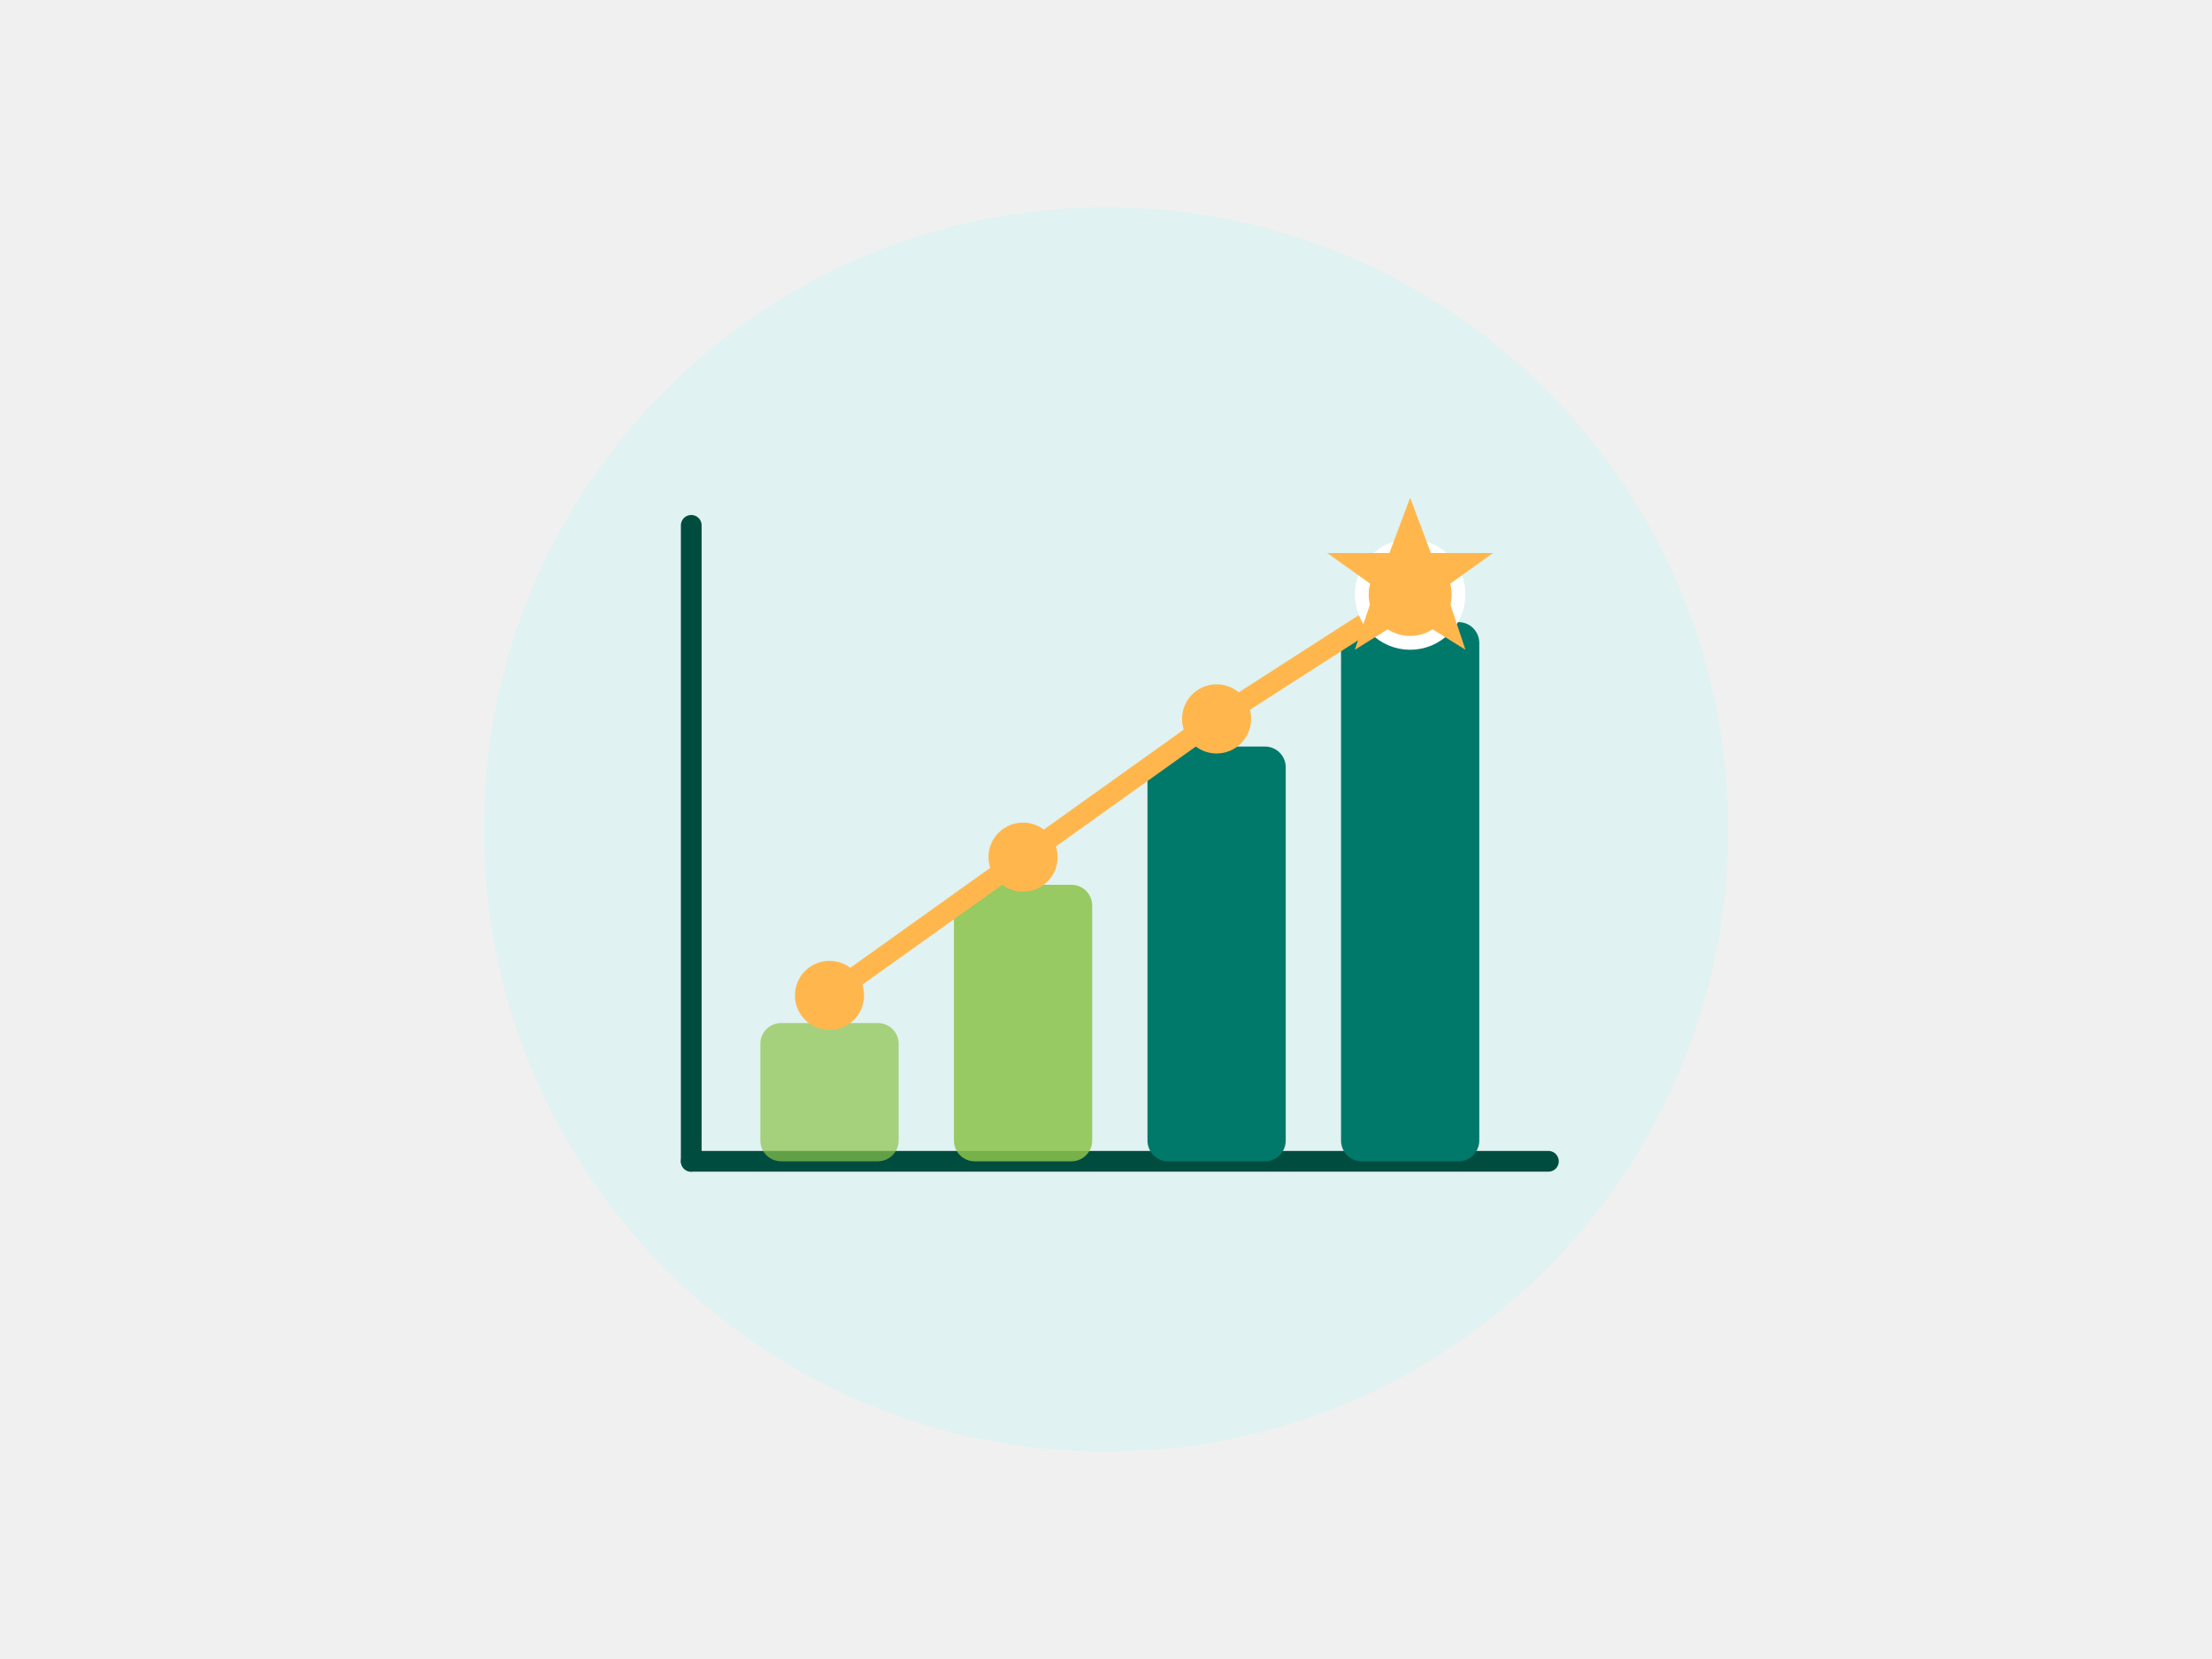
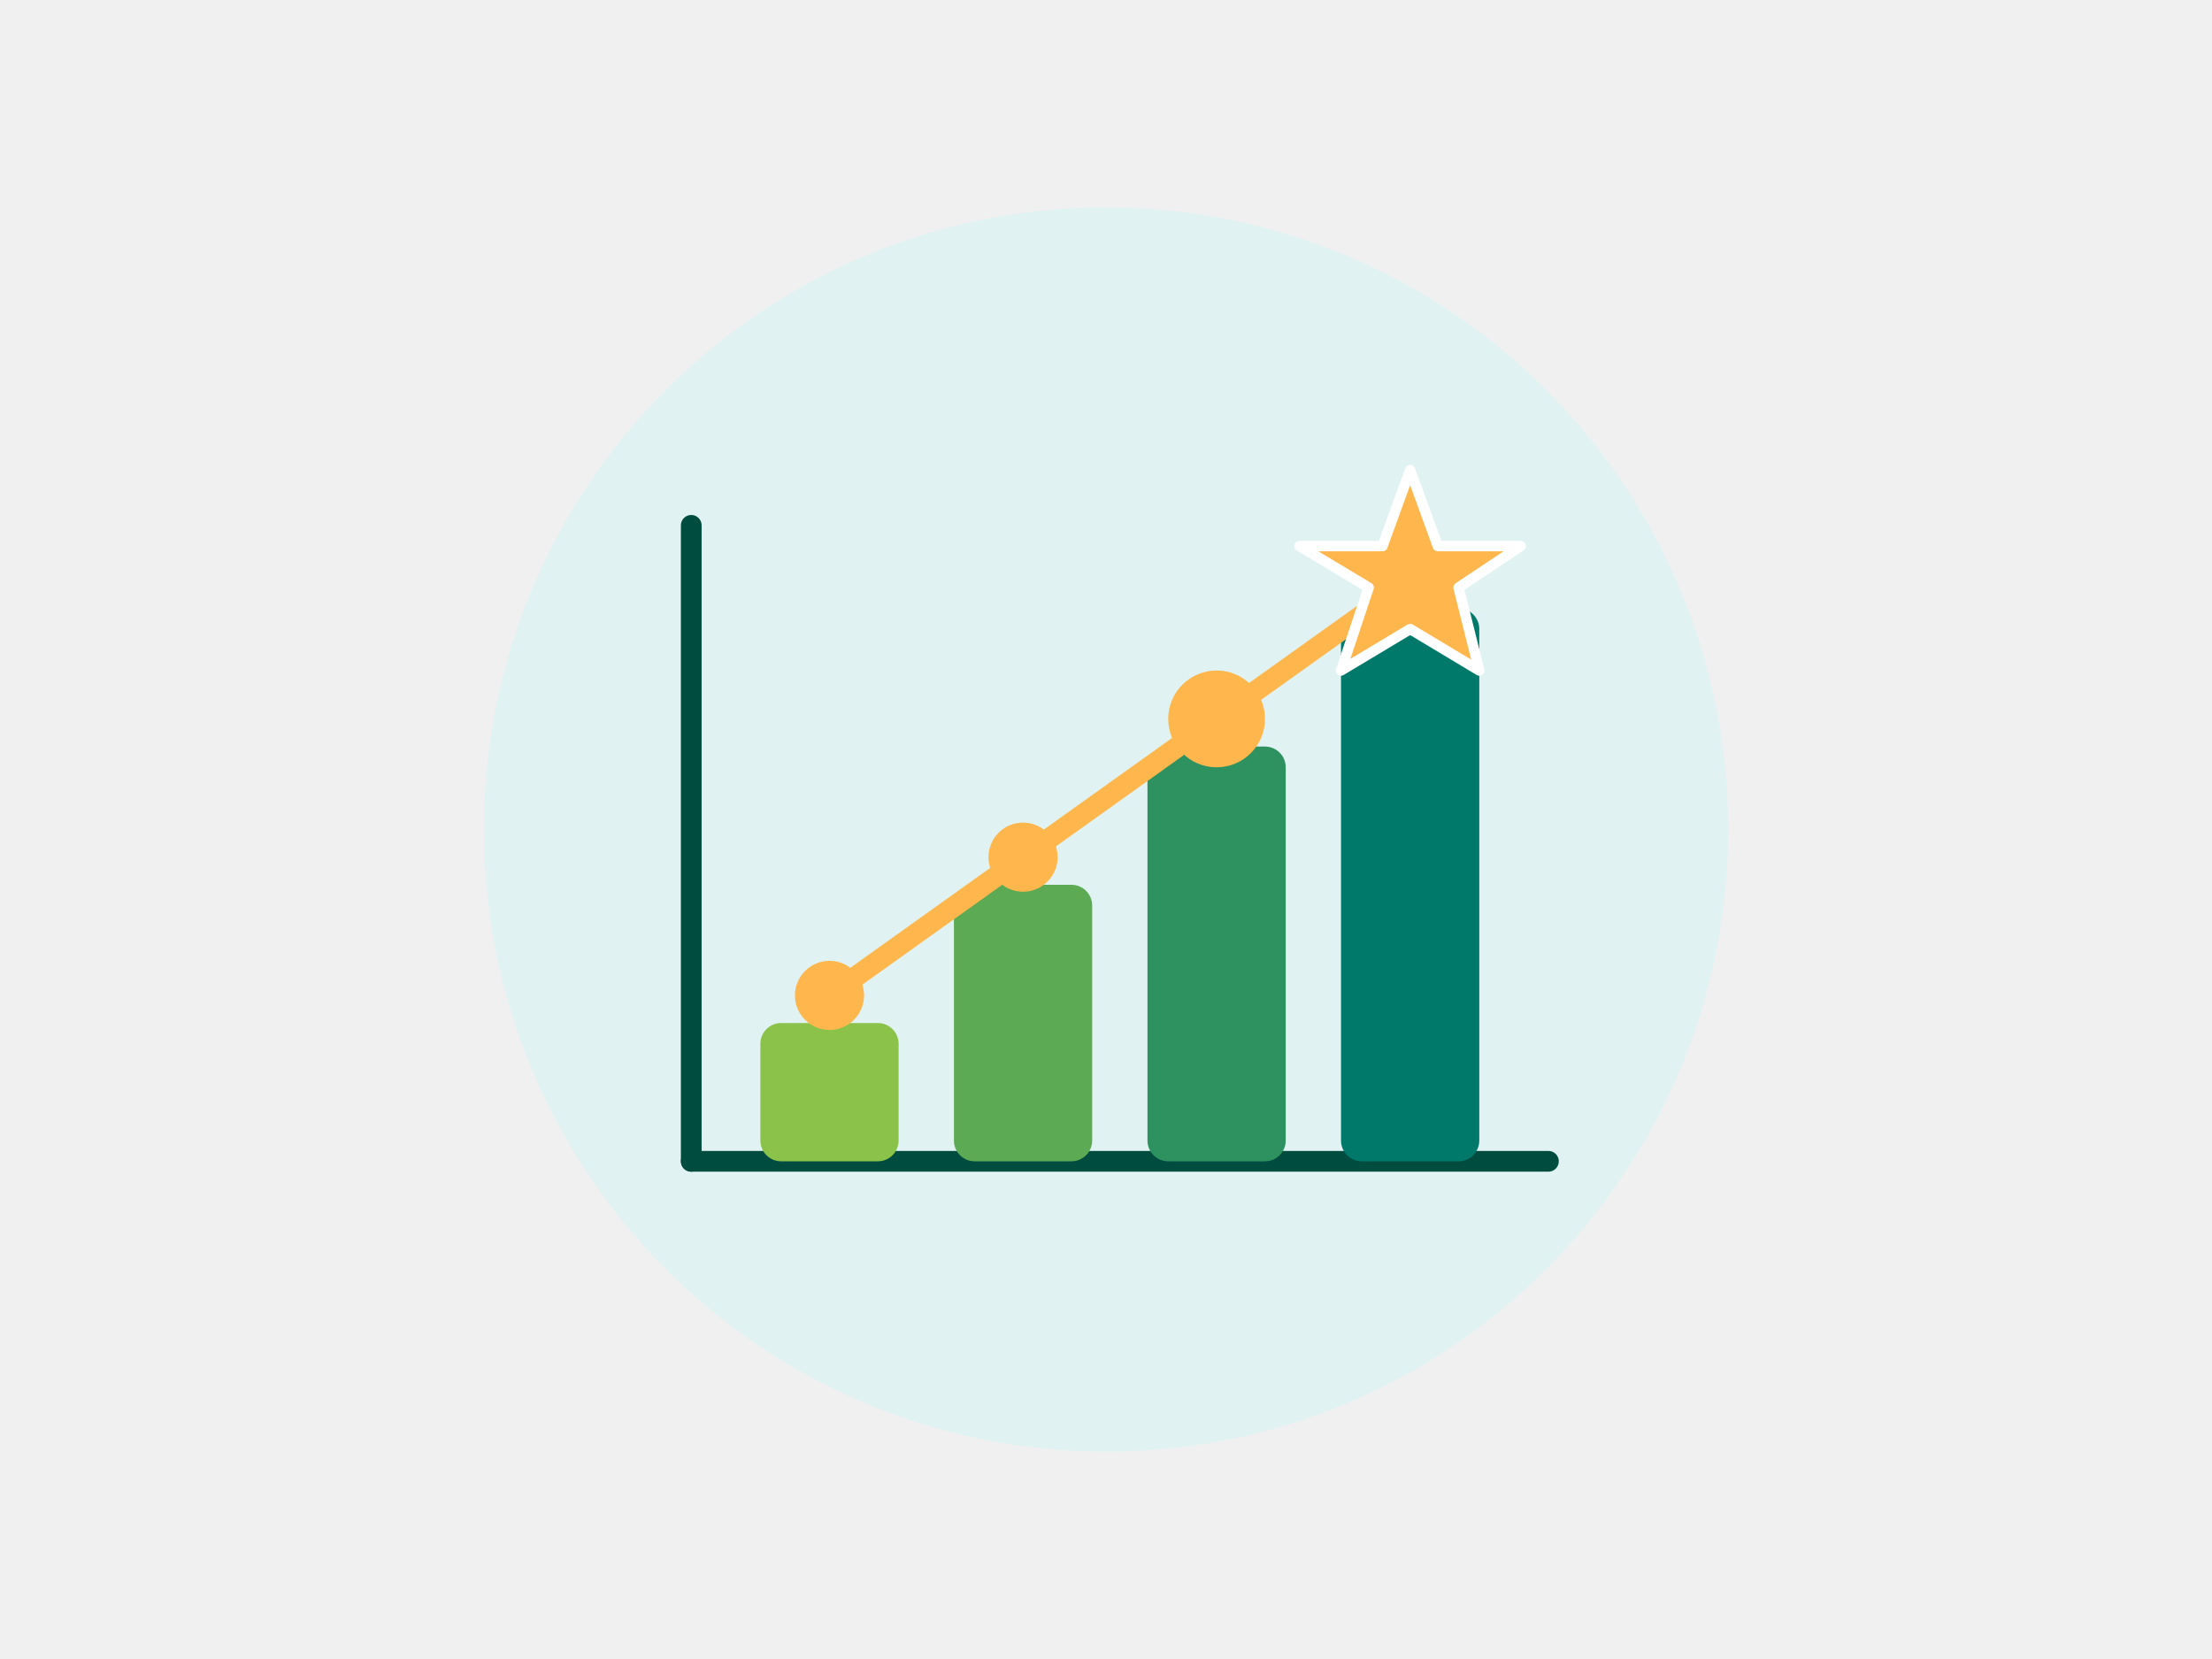
<svg xmlns="http://www.w3.org/2000/svg" viewBox="0 0 320 240">
  <circle cx="160" cy="120" r="90" fill="#E0F2F1" />
  <line x1="100" y1="168" x2="224" y2="168" stroke="#004D40" stroke-width="3" stroke-linecap="round" />
  <line x1="100" y1="168" x2="100" y2="76" stroke="#004D40" stroke-width="3" stroke-linecap="round" />
-   <rect x="110" y="148" width="20" height="20" rx="3" fill="#8BC34A" opacity="0.7" />
-   <rect x="138" y="128" width="20" height="40" rx="3" fill="#8BC34A" opacity="0.85" />
-   <rect x="166" y="108" width="20" height="60" rx="3" fill="#00796B" />
-   <rect x="194" y="90" width="20" height="78" rx="3" fill="#00796B" />
-   <polyline points="120,144 148,124 176,104 204,86" fill="none" stroke="#FFB74D" stroke-width="3" stroke-linecap="round" stroke-linejoin="round" stroke-dasharray="none" />
+   <rect x="110" y="148" width="20" height="20" rx="3" fill="#8BC34A" />
+   <rect x="138" y="128" width="20" height="40" rx="3" fill="#5DAA55" />
+   <rect x="166" y="108" width="20" height="60" rx="3" fill="#2E9260" />
+   <rect x="194" y="88" width="20" height="80" rx="3" fill="#00796B" />
+   <polyline points="120,144 148,124 176,104 204,84" fill="none" stroke="#FFB74D" stroke-width="3" stroke-linecap="round" stroke-linejoin="round" />
  <circle cx="120" cy="144" r="5" fill="#FFB74D" />
  <circle cx="148" cy="124" r="5" fill="#FFB74D" />
-   <circle cx="176" cy="104" r="5" fill="#FFB74D" />
-   <circle cx="204" cy="86" r="7" fill="#FFB74D" stroke="white" stroke-width="2" />
-   <polygon points="204,72 207,80 216,80 209,85 212,94 204,89 196,94 199,85 192,80 201,80" fill="#FFB74D" />
+   <circle cx="176" cy="104" r="7" fill="#FFB74D" />
+   <polygon points="204,68 208,79 220,79 211,85 214,97 204,91 194,97 198,85 188,79 200,79" fill="#FFB74D" stroke="white" stroke-width="1.5" stroke-linejoin="round" />
</svg>
